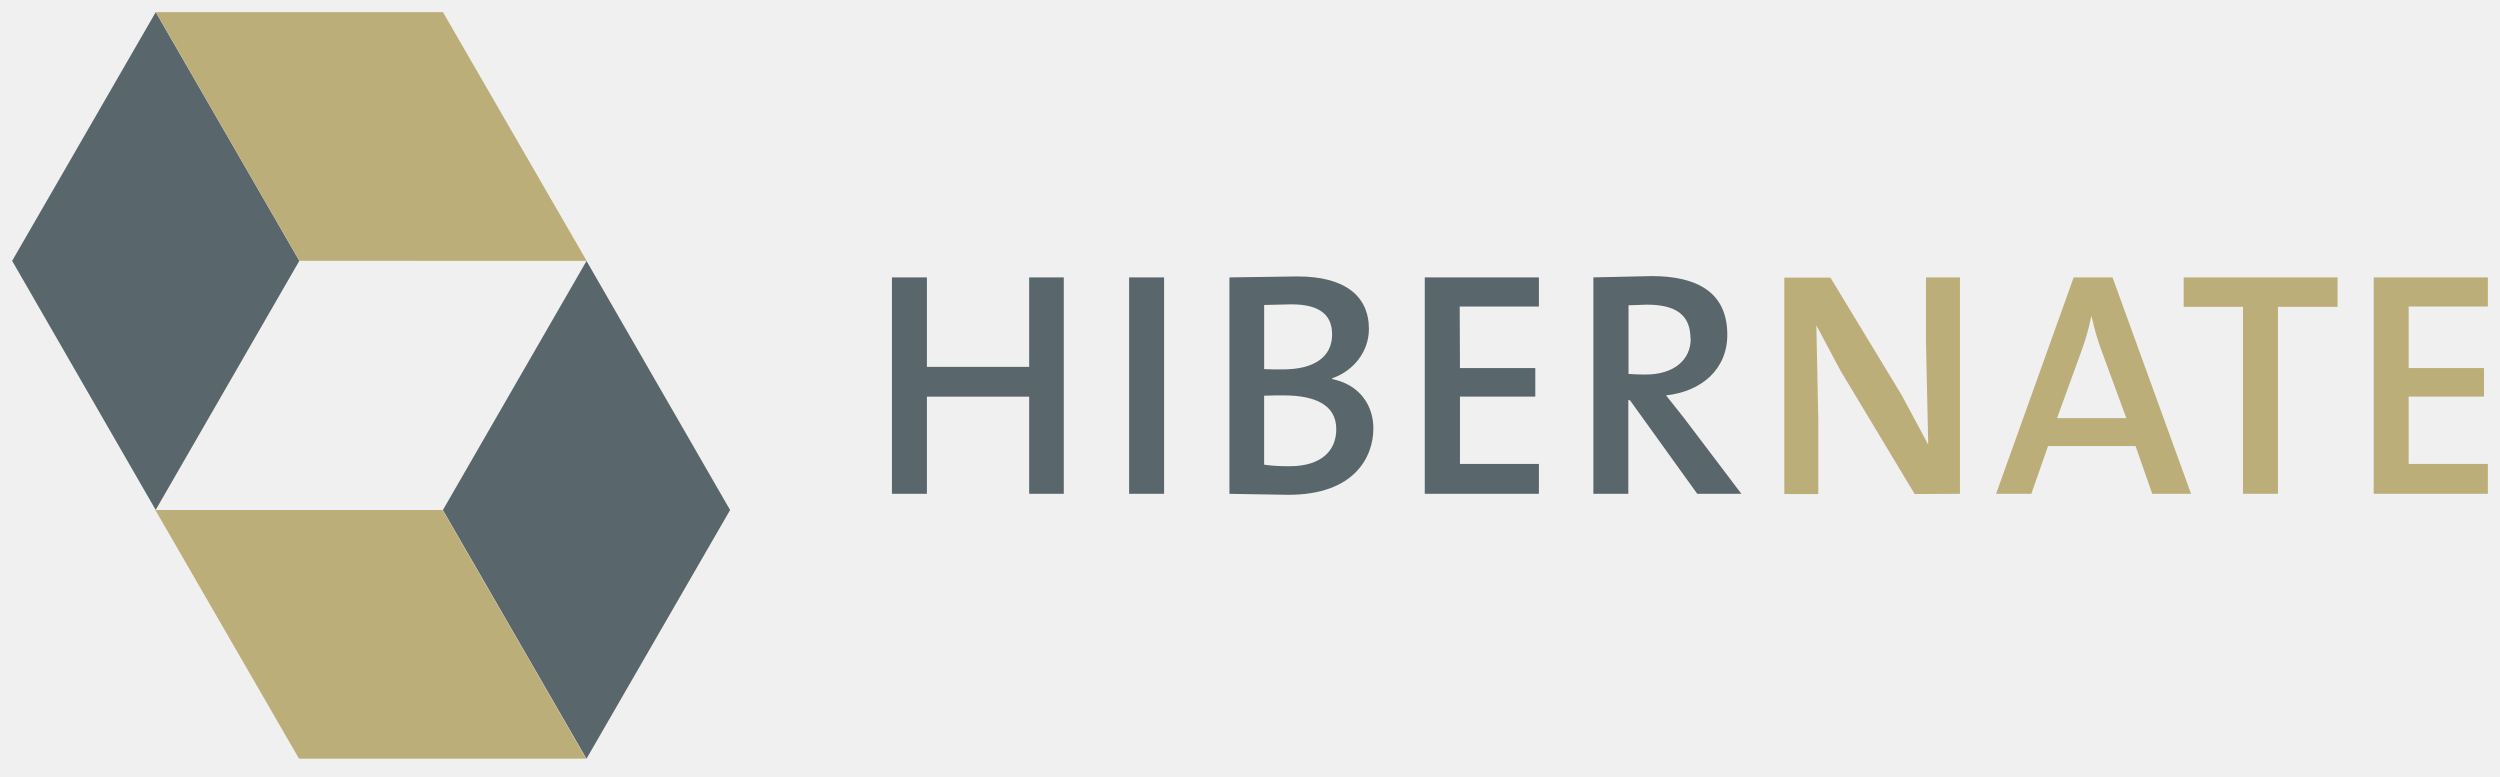
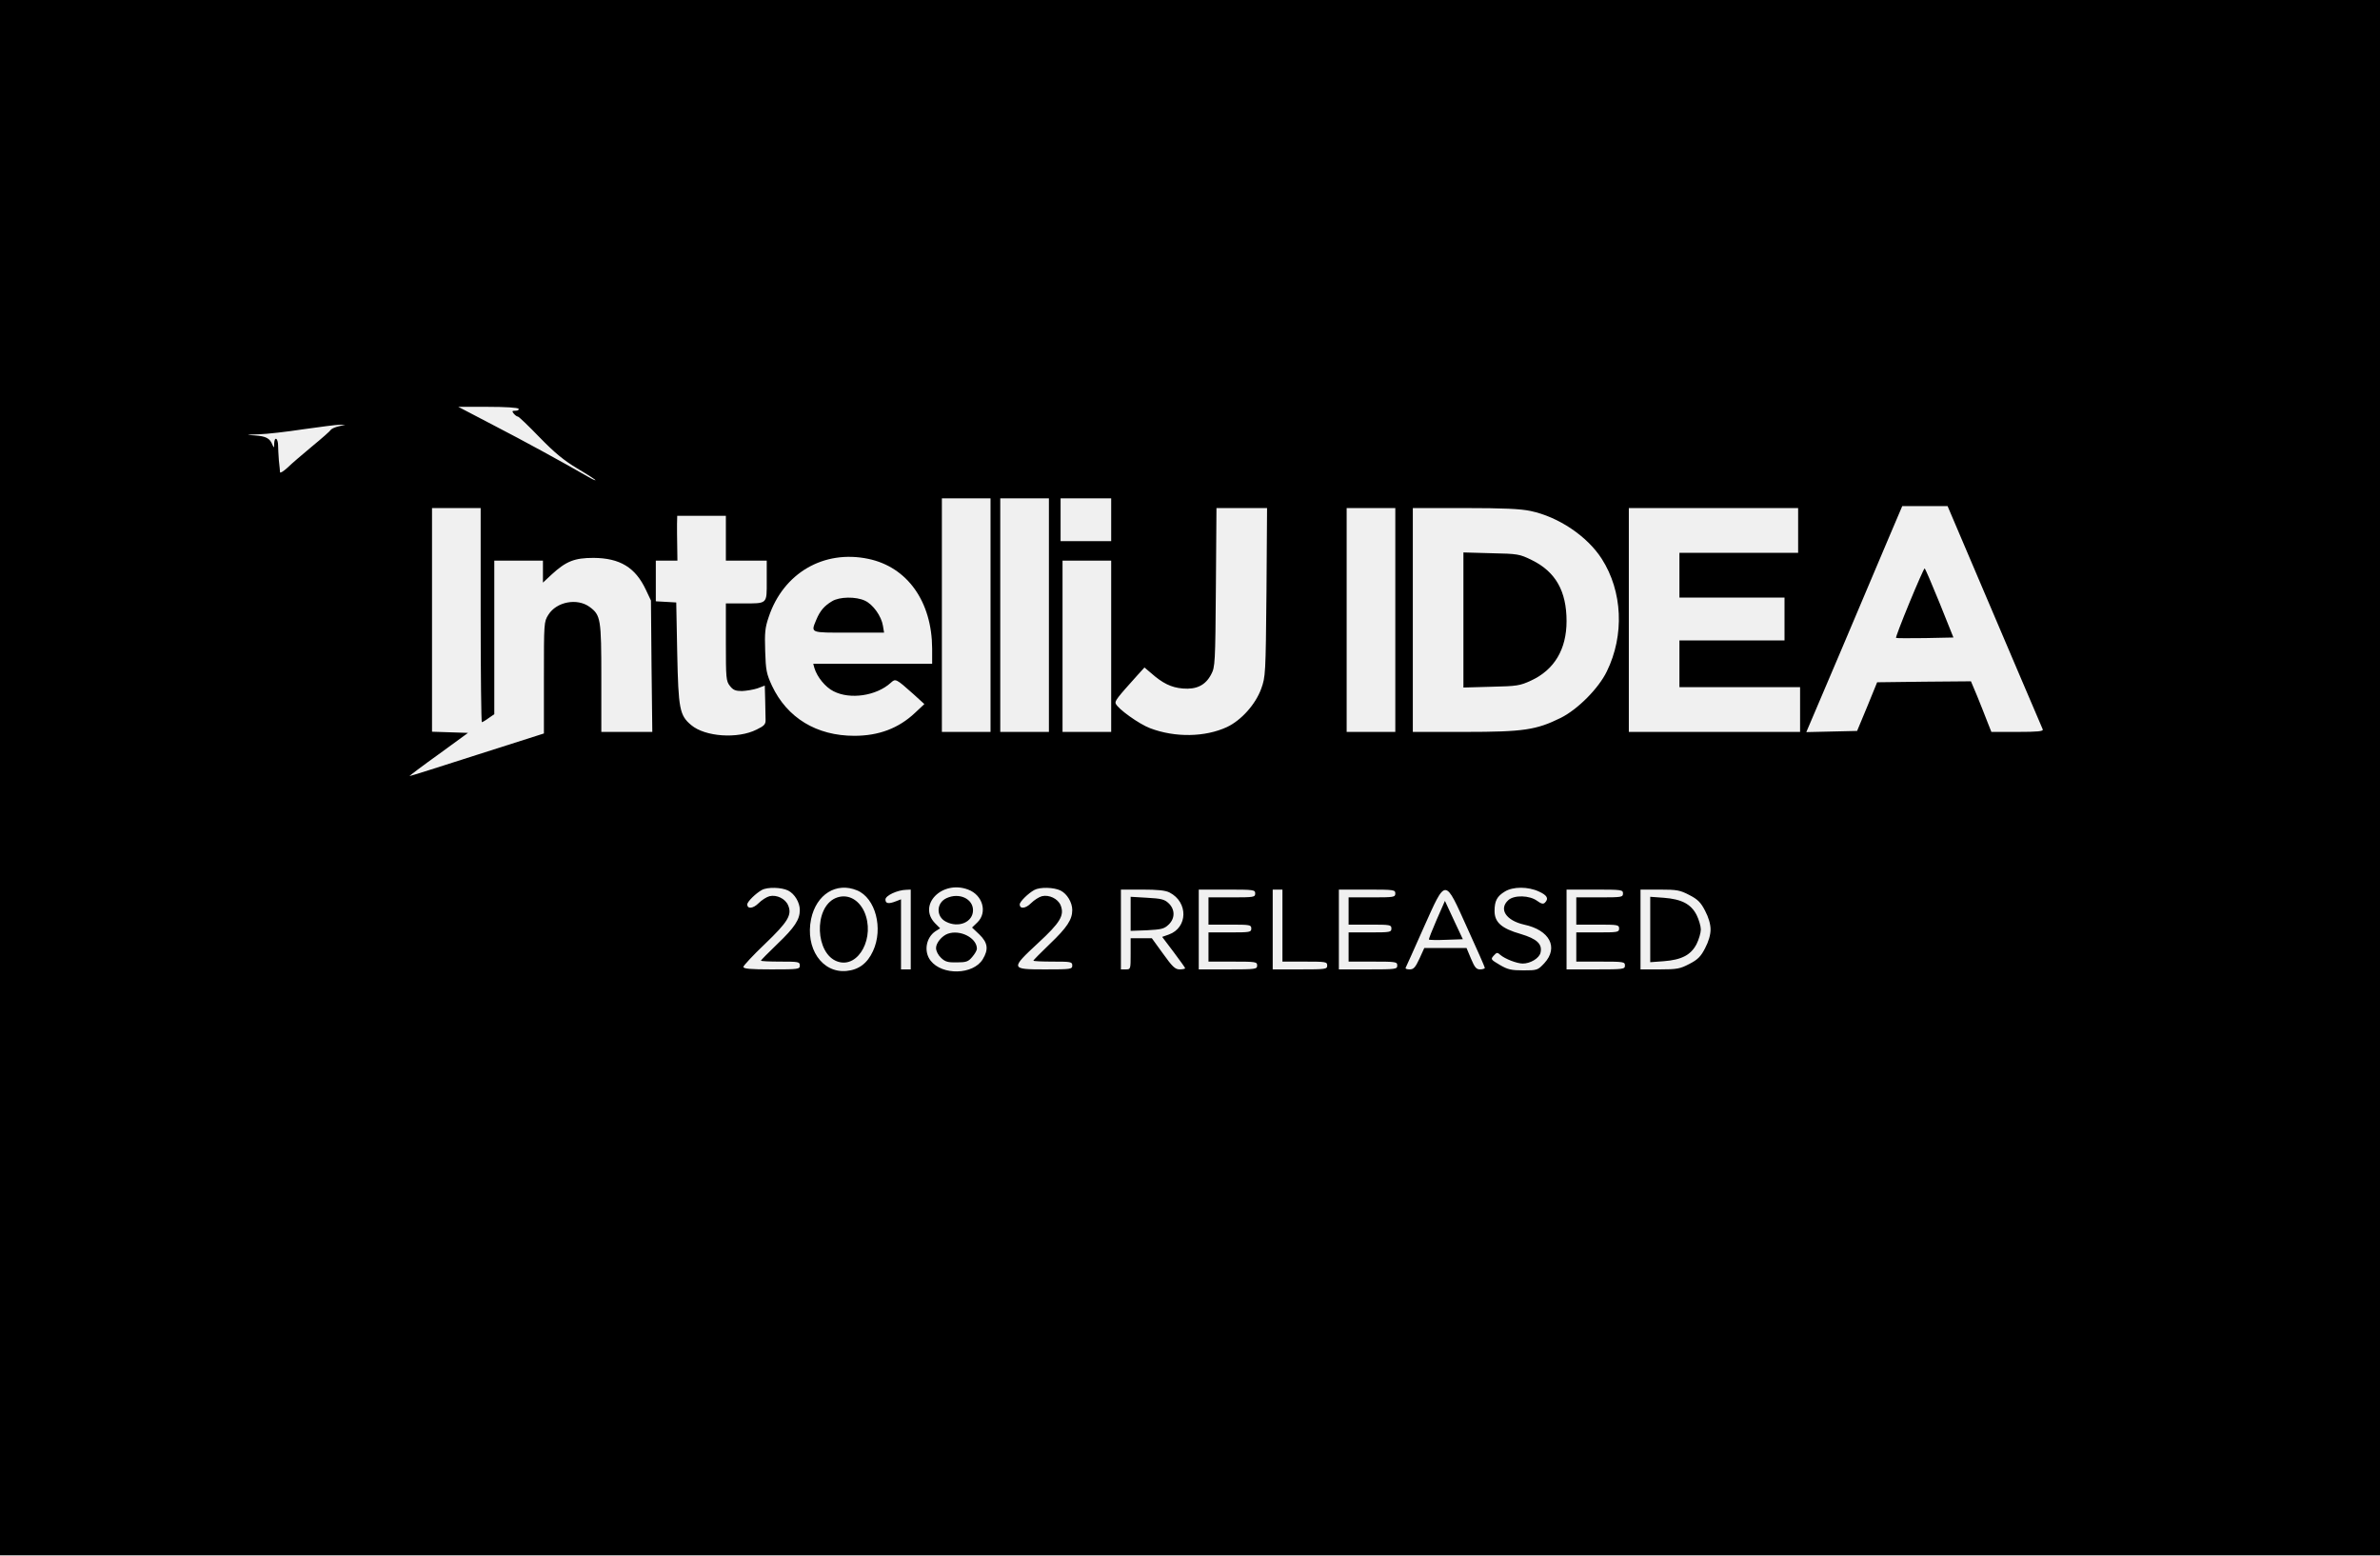
- <svg xmlns="http://www.w3.org/2000/svg" xmlns:xlink="http://www.w3.org/1999/xlink" viewBox="0 0 103 32" fill="#fff" fill-rule="evenodd" stroke="#000" stroke-linecap="round" stroke-linejoin="round">
-   <use xlink:href="#A" x=".5" y=".5" />
-   <symbol id="A" overflow="visible">
-     <g stroke="none" fill-rule="nonzero">
-       <path d="M0 10.247L5.916.001l5.916 10.246-5.918 10.262z" fill="#59666c" />
-       <path d="M23.67 10.247L17.75 0H5.92l5.916 10.246z" fill="#bcae79" />
-       <path d="M29.58 20.513L23.663 30.76l-5.916-10.246 5.918-10.262z" fill="#59666c" />
-       <path d="M5.9 20.513l5.92 10.245h11.83l-5.916-10.246z" fill="#bcae79" />
-       <path d="M36.248 19.845h1.44v-4.003h4.214v4.003h1.426v-8.917h-1.426v3.686h-4.214v-3.686h-1.44zm9.772 0h1.44v-8.917h-1.44zm10.063-2.695c0-.925-.542-1.8-1.704-2.034v-.027c.912-.317 1.52-1.123 1.52-2.034 0-1.374-1.004-2.166-2.946-2.166l-2.8.04v8.917l2.43.04c2.735 0 3.5-1.572 3.5-2.735zm-1.7-3.87c0 .898-.7 1.44-2.034 1.44-.304 0-.528 0-.766-.013v-2.642l1.123-.026c1.268 0 1.677.515 1.677 1.242zm.172 3.897c0 .898-.62 1.532-1.93 1.532-.462 0-.82-.027-1.043-.066v-2.84c.198-.013.66-.013.806-.013 1.255 0 2.166.37 2.166 1.387zm5.085-5.047h3.263v-1.202H58.2v8.917h4.703v-1.23H59.65V15.84h3.104v-1.176H59.65zm11.605 7.715l-2.35-3.105-.753-.95c1.453-.158 2.523-1.07 2.523-2.497 0-1.77-1.268-2.418-3.118-2.418l-2.4.053v8.917h1.44v-3.857h.066l2.774 3.857zm-2.087-6.394c0 .885-.7 1.48-1.863 1.48a7.9 7.9 0 0 1-.7-.026v-2.827l.753-.026c1.202 0 1.8.423 1.8 1.4z" fill="#59666c" />
-       <path d="M80.25 19.845v-8.917h-1.4v2.652l.093 4.24-1.083-2.022-2.946-4.86h-1.9v8.917h1.4v-3l-.08-3.95 1 1.876 3.05 5.073zm9.522 0l-3.236-8.917h-1.6l-3.197 8.917h1.453l.687-1.968h3.606l.687 1.968zm-2.668-3.118H84.25l1.004-2.76c.172-.476.317-.964.4-1.414h.026a9.6 9.6 0 0 0 .396 1.374zm2.363-4.584h2.444v7.702h1.44v-7.702h2.457v-1.215h-6.34zm9.27-.013H102v-1.202h-4.703v8.917H102v-1.23h-3.263V15.84h3.104v-1.176h-3.104z" fill="#bcae79" />
-     </g>
-   </symbol>
+ <svg xmlns="http://www.w3.org/2000/svg" version="1.0" width="1223pt" height="799pt" viewBox="0 0 1223 799" preserveAspectRatio="xMidYMid meet">
+   <g transform="translate(0,799) scale(0.1,-0.1)" fill="#000000" stroke="none">
+     <path d="M0 3995 l0 -3995 6115 0 6115 0 0 3995 0 3995 -6115 0 -6115 0 0 -3995z m2665 1895 c3 -5 -4 -10 -16 -10 -18 0 -19 -2 -9 -15 7 -8 16 -15 21 -15 5 0 55 -48 111 -106 80 -82 124 -118 195 -161 51 -30 93 -57 93 -60 0 -2 -19 6 -42 20 -127 73 -324 181 -483 263 l-180 94 152 0 c91 0 154 -4 158 -10z m-924 -90 c-18 -4 -36 -12 -40 -17 -3 -6 -46 -44 -96 -85 -49 -41 -107 -90 -127 -110 -21 -19 -38 -30 -39 -24 0 6 -3 34 -6 61 -2 28 -4 62 -4 77 0 15 -4 30 -9 33 -6 4 -10 -6 -11 -22 0 -25 -1 -26 -9 -8 -13 33 -32 44 -90 48 -50 3 -49 4 20 6 41 1 145 13 230 26 85 12 169 23 185 23 l30 0 -34 -8z m3349 -970 l0 -600 -125 0 -125 0 0 600 0 600 125 0 125 0 0 -600z m300 0 l0 -600 -125 0 -125 0 0 600 0 600 125 0 125 0 0 -600z m320 490 l0 -110 -130 0 -130 0 0 110 0 110 130 0 130 0 0 -110z m4433 -247 c75 -175 183 -430 242 -568 59 -137 109 -256 112 -262 4 -10 -26 -13 -130 -13 l-134 0 -21 53 c-11 30 -35 88 -52 131 l-32 76 -241 -2 -241 -3 -51 -125 -52 -125 -130 -3 -131 -3 178 418 c97 230 208 491 246 581 l69 162 116 0 117 0 135 -317z m-7673 -243 c0 -302 3 -550 6 -550 3 0 19 9 35 21 l29 20 0 395 0 394 125 0 125 0 0 -56 0 -57 44 41 c75 69 118 86 216 86 136 -1 215 -49 269 -164 l26 -55 3 -337 4 -338 -131 0 -131 0 0 278 c0 302 -3 322 -60 364 -64 47 -170 27 -212 -40 -23 -36 -23 -42 -23 -323 l0 -287 -345 -110 c-189 -61 -345 -110 -346 -109 -1 1 66 52 150 112 l151 110 -92 3 -93 3 0 574 0 575 125 0 125 0 0 -550z m4038 118 c-4 -422 -5 -435 -27 -496 -29 -80 -102 -162 -176 -197 -112 -52 -266 -55 -395 -6 -56 21 -167 100 -177 127 -5 13 9 31 109 142 l39 43 33 -28 c60 -53 104 -75 164 -80 71 -6 117 17 146 73 20 37 21 58 24 447 l3 407 130 0 130 0 -3 -432z m662 -143 l0 -575 -125 0 -125 0 0 575 0 575 125 0 125 0 0 -575z m695 560 c143 -30 291 -129 366 -246 107 -167 117 -392 26 -578 -42 -87 -149 -195 -237 -239 -126 -62 -191 -72 -492 -72 l-268 0 0 575 0 575 268 0 c196 0 286 -4 337 -15z m1375 -100 l0 -115 -305 0 -305 0 0 -115 0 -115 270 0 270 0 0 -110 0 -110 -270 0 -270 0 0 -120 0 -120 310 0 310 0 0 -115 0 -115 -440 0 -440 0 0 575 0 575 435 0 435 0 0 -115z m-5510 -40 l0 -115 105 0 105 0 0 -104 c0 -121 6 -116 -127 -116 l-83 0 0 -199 c0 -185 1 -200 21 -225 16 -21 29 -26 62 -26 23 1 59 7 80 14 l37 14 2 -74 c1 -41 2 -86 2 -101 1 -24 -7 -32 -46 -51 -97 -49 -265 -37 -336 23 -60 50 -66 83 -72 370 l-5 260 -52 3 -53 3 0 105 0 104 56 0 55 0 -1 73 c-1 39 -1 91 -1 115 l1 42 125 0 125 0 0 -115z m732 -106 c201 -42 327 -220 328 -461 l0 -78 -306 0 -305 0 6 -22 c14 -46 56 -98 98 -119 85 -44 220 -24 294 43 25 23 26 23 117 -58 l56 -51 -48 -45 c-85 -80 -187 -118 -312 -118 -194 0 -345 92 -423 257 -28 61 -32 79 -35 178 -3 93 -1 120 18 175 75 226 283 347 512 299z m1248 -449 l0 -440 -125 0 -125 0 0 440 0 440 125 0 125 0 0 -440z m-1660 -1255 c34 -17 60 -62 60 -100 0 -49 -27 -90 -114 -173 -47 -45 -86 -85 -86 -87 0 -3 45 -5 100 -5 93 0 100 -1 100 -20 0 -19 -7 -20 -145 -20 -109 0 -145 3 -145 13 0 6 49 59 110 117 119 114 141 150 120 199 -14 34 -59 56 -96 47 -15 -4 -40 -20 -56 -36 -28 -28 -58 -31 -58 -6 0 14 44 57 75 74 29 16 101 14 135 -3z m354 1 c95 -39 136 -196 82 -312 -29 -63 -73 -96 -136 -102 -126 -12 -213 117 -182 267 27 127 130 191 236 147z m571 4 c75 -28 100 -117 48 -168 l-28 -27 38 -36 c43 -42 48 -76 17 -127 -49 -80 -208 -84 -268 -7 -36 46 -24 118 25 151 l24 15 -25 25 c-93 94 35 225 169 174z m475 -5 c34 -17 60 -62 60 -100 0 -49 -27 -90 -114 -173 -47 -45 -86 -85 -86 -87 0 -3 45 -5 100 -5 93 0 100 -1 100 -20 0 -19 -7 -20 -140 -20 -178 0 -178 3 -36 135 115 106 137 143 116 195 -14 33 -59 55 -96 46 -15 -4 -40 -20 -56 -36 -28 -28 -58 -31 -58 -6 0 14 44 57 75 74 29 16 101 14 135 -3z m2458 -5 c42 -19 52 -36 31 -57 -9 -9 -19 -6 -40 9 -39 29 -118 31 -148 4 -51 -46 -12 -105 81 -126 131 -28 178 -117 104 -198 -34 -36 -36 -37 -108 -37 -62 0 -80 4 -121 28 -47 28 -48 29 -31 48 15 17 19 17 33 4 24 -21 86 -45 116 -45 39 0 84 27 91 55 11 45 -18 72 -102 97 -98 28 -134 60 -134 118 0 52 13 76 53 100 42 26 119 26 175 0z m-3228 -195 l0 -205 -25 0 -25 0 0 180 0 180 -26 -10 c-38 -15 -54 -12 -54 9 0 20 61 49 108 50 l22 1 0 -205z m1330 190 c97 -50 94 -181 -4 -216 l-34 -12 59 -78 c32 -43 59 -80 59 -83 0 -3 -12 -6 -28 -6 -23 0 -37 13 -85 80 l-58 80 -55 0 -54 0 0 -80 c0 -79 0 -80 -25 -80 l-25 0 0 205 0 205 110 0 c78 0 119 -4 140 -15z m440 -5 c0 -19 -7 -20 -120 -20 l-120 0 0 -70 0 -70 110 0 c103 0 110 -1 110 -20 0 -19 -7 -20 -110 -20 l-110 0 0 -75 0 -75 125 0 c118 0 125 -1 125 -20 0 -19 -7 -20 -150 -20 l-150 0 0 205 0 205 145 0 c138 0 145 -1 145 -20z m140 -165 l0 -185 115 0 c108 0 115 -1 115 -20 0 -19 -7 -20 -140 -20 l-140 0 0 205 0 205 25 0 25 0 0 -185z m580 165 c0 -19 -7 -20 -120 -20 l-120 0 0 -70 0 -70 110 0 c103 0 110 -1 110 -20 0 -19 -7 -20 -110 -20 l-110 0 0 -75 0 -75 125 0 c118 0 125 -1 125 -20 0 -19 -7 -20 -150 -20 l-150 0 0 205 0 205 145 0 c138 0 145 -1 145 -20z m371 -180 c49 -107 89 -198 89 -202 0 -4 -11 -8 -24 -8 -20 0 -28 10 -47 55 l-23 55 -108 0 -109 0 -25 -55 c-21 -45 -30 -55 -50 -55 -14 0 -23 3 -21 8 2 4 44 96 92 205 117 260 107 260 226 -3z m799 180 c0 -19 -7 -20 -120 -20 l-120 0 0 -70 0 -70 110 0 c103 0 110 -1 110 -20 0 -19 -7 -20 -110 -20 l-110 0 0 -75 0 -75 125 0 c118 0 125 -1 125 -20 0 -19 -7 -20 -150 -20 l-150 0 0 205 0 205 145 0 c138 0 145 -1 145 -20z m341 -8 c43 -22 59 -38 81 -81 18 -34 28 -69 28 -96 0 -27 -10 -62 -28 -96 -22 -43 -38 -59 -81 -81 -48 -25 -63 -28 -152 -28 l-99 0 0 205 0 205 99 0 c89 0 104 -3 152 -28z" />
+     <path d="M9812 4894 c-40 -97 -71 -178 -69 -181 2 -2 70 -2 150 -1 l145 3 -71 177 c-40 98 -74 178 -77 178 -3 0 -38 -79 -78 -176z" />
+     <path d="M7520 4805 l0 -347 143 4 c132 3 147 5 205 32 119 55 182 160 182 305 0 154 -56 253 -177 313 -65 32 -72 33 -210 36 l-143 4 0 -347z" />
+     <path d="M4275 4901 c-40 -24 -61 -49 -80 -94 -29 -70 -35 -67 166 -67 l182 0 -6 36 c-8 49 -51 109 -92 128 -46 22 -132 21 -170 -3z" />
+     <path d="M4293 3376 c-113 -50 -104 -288 12 -326 108 -36 194 127 136 257 -31 66 -90 94 -148 69z" />
+     <path d="M4864 3376 c-53 -24 -55 -95 -3 -121 65 -34 139 -2 139 59 0 59 -71 92 -136 62z" />
+     <path d="M4870 3193 c-30 -11 -60 -47 -60 -73 0 -16 11 -37 26 -51 21 -20 36 -24 81 -23 48 0 59 4 79 28 13 15 24 34 24 42 0 56 -87 100 -150 77z" />
+     <path d="M5810 3295 l0 -87 84 3 c73 4 88 7 110 28 35 32 35 79 1 111 -21 20 -38 24 -110 28 l-85 5 0 -88z" />
+     <path d="M7382 3264 c-23 -53 -41 -98 -39 -101 3 -2 43 -3 89 -1 l85 3 -46 98 -46 99 -43 -98z" />
+     <path d="M8480 3215 l0 -168 69 5 c92 7 140 32 169 88 12 24 22 58 22 75 0 17 -10 51 -22 75 -29 56 -77 81 -169 88 l-69 5 0 -168z" />
+   </g>
</svg>
